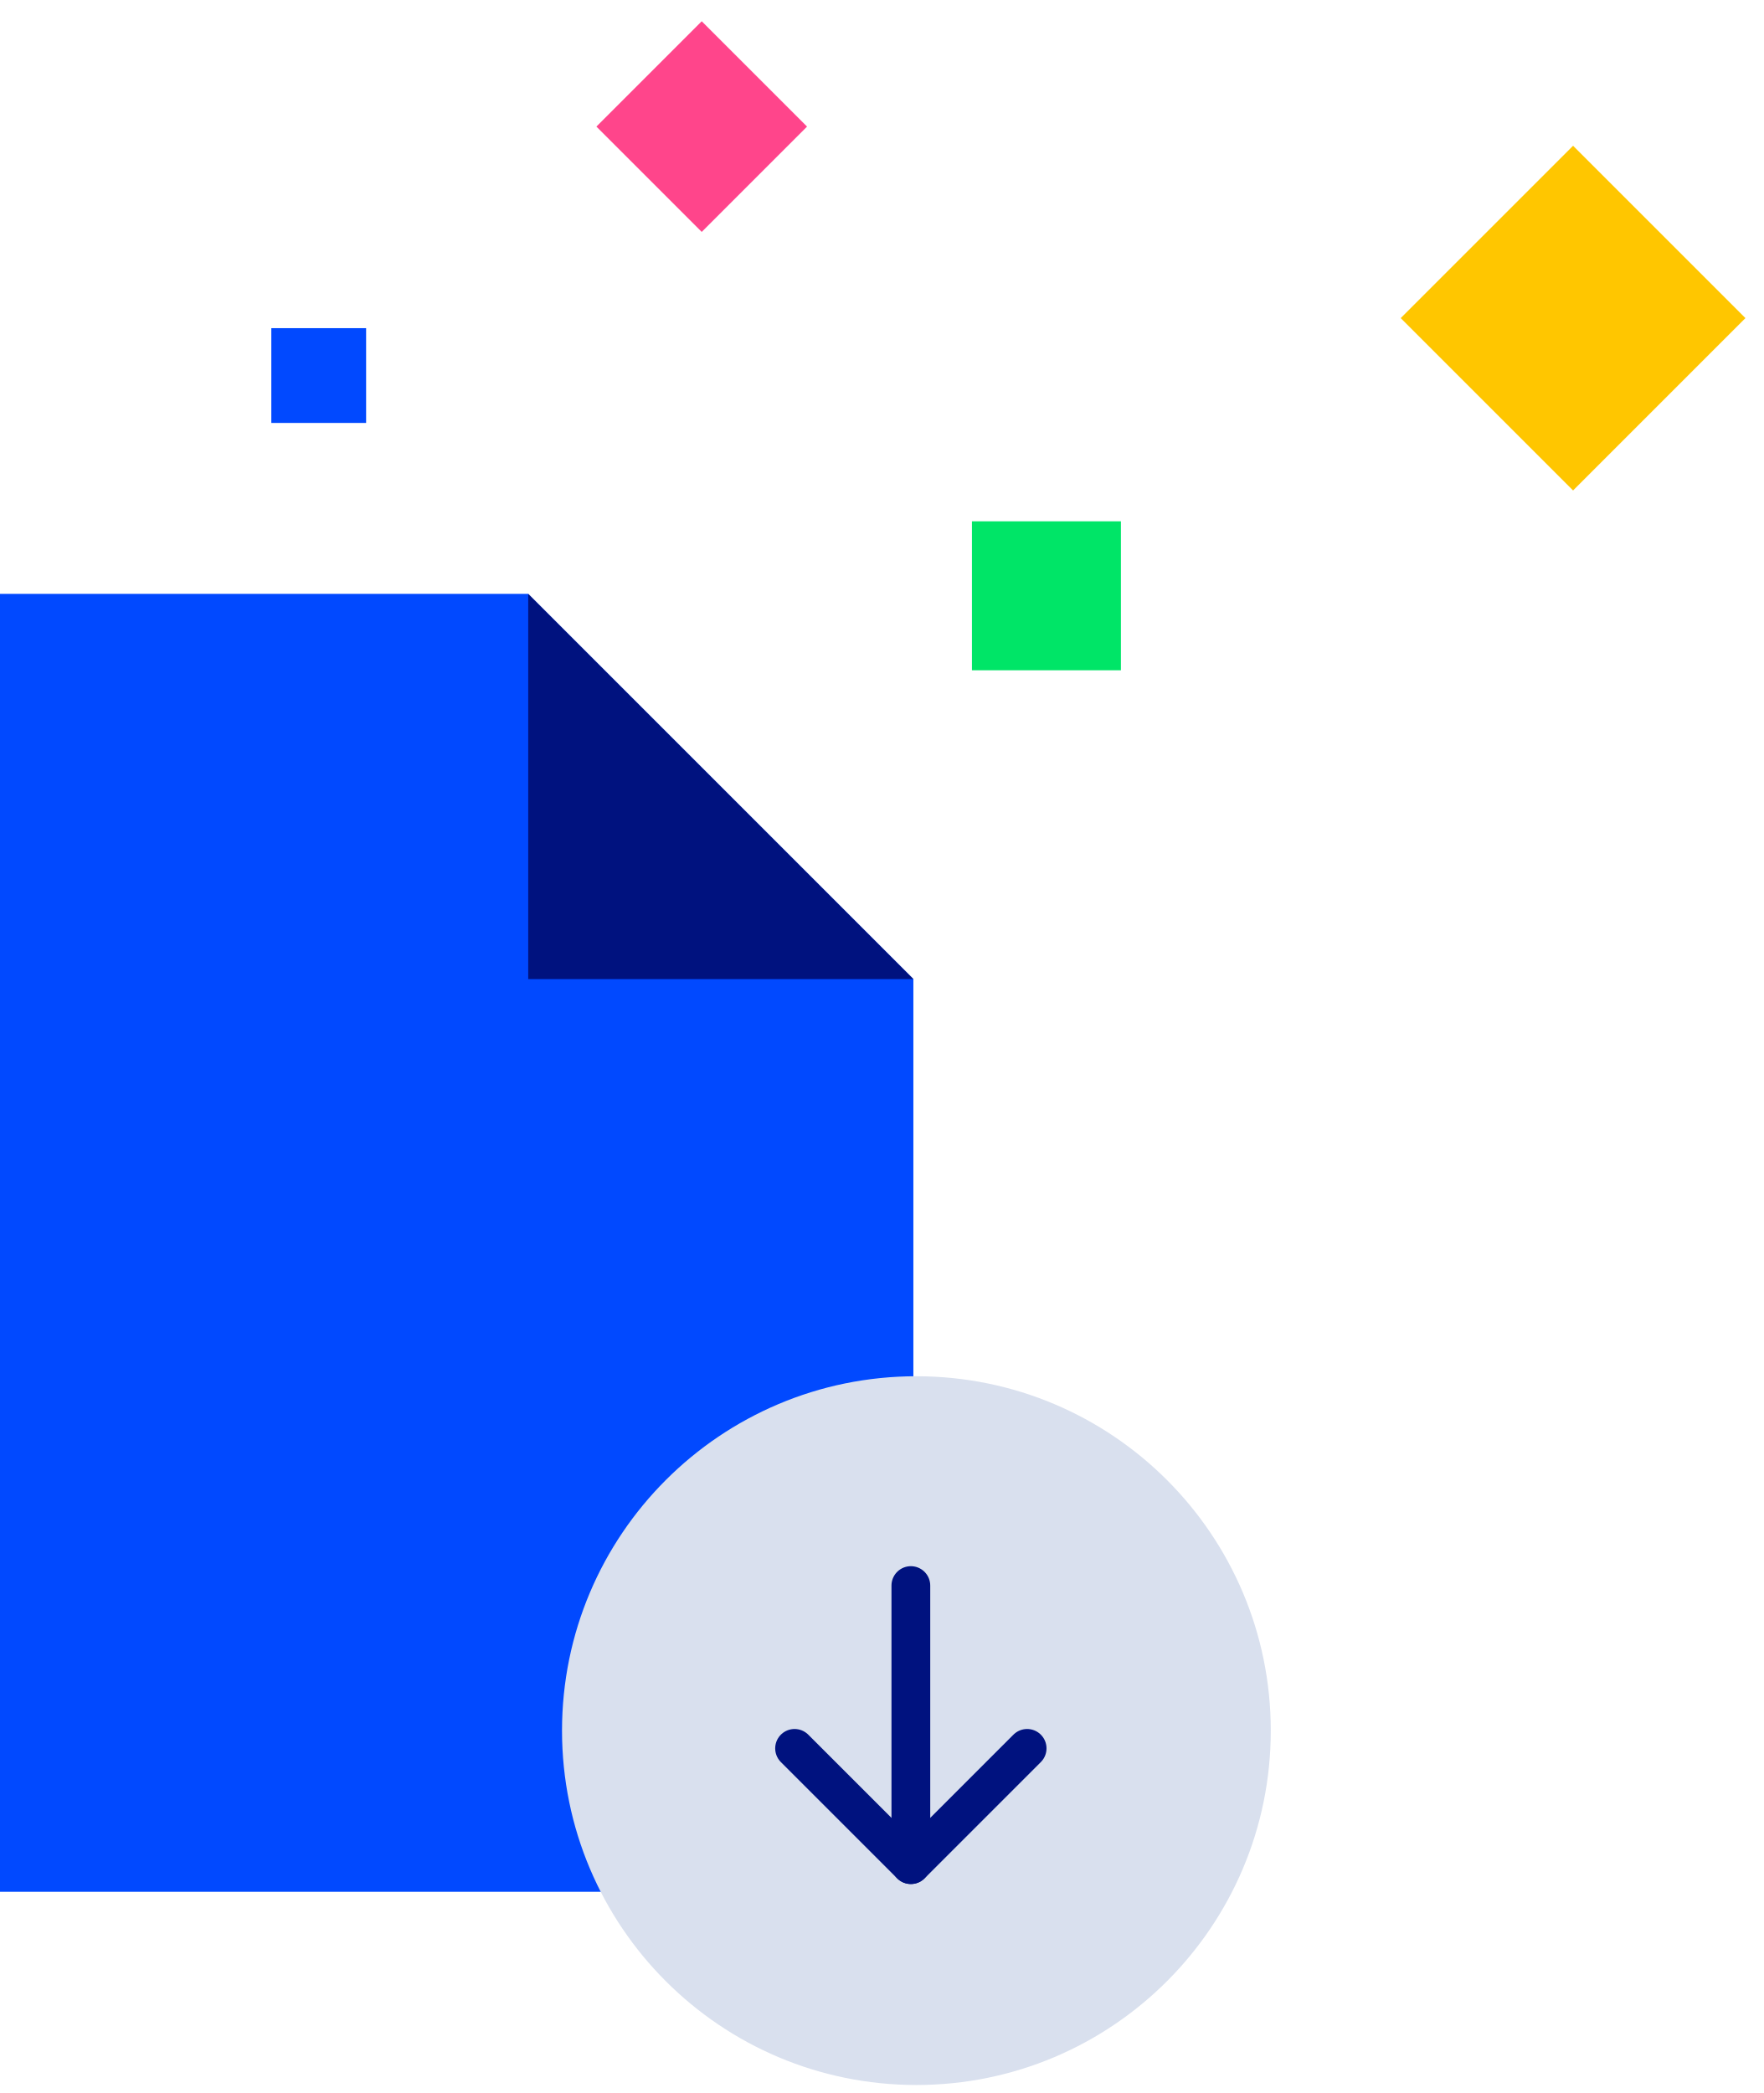
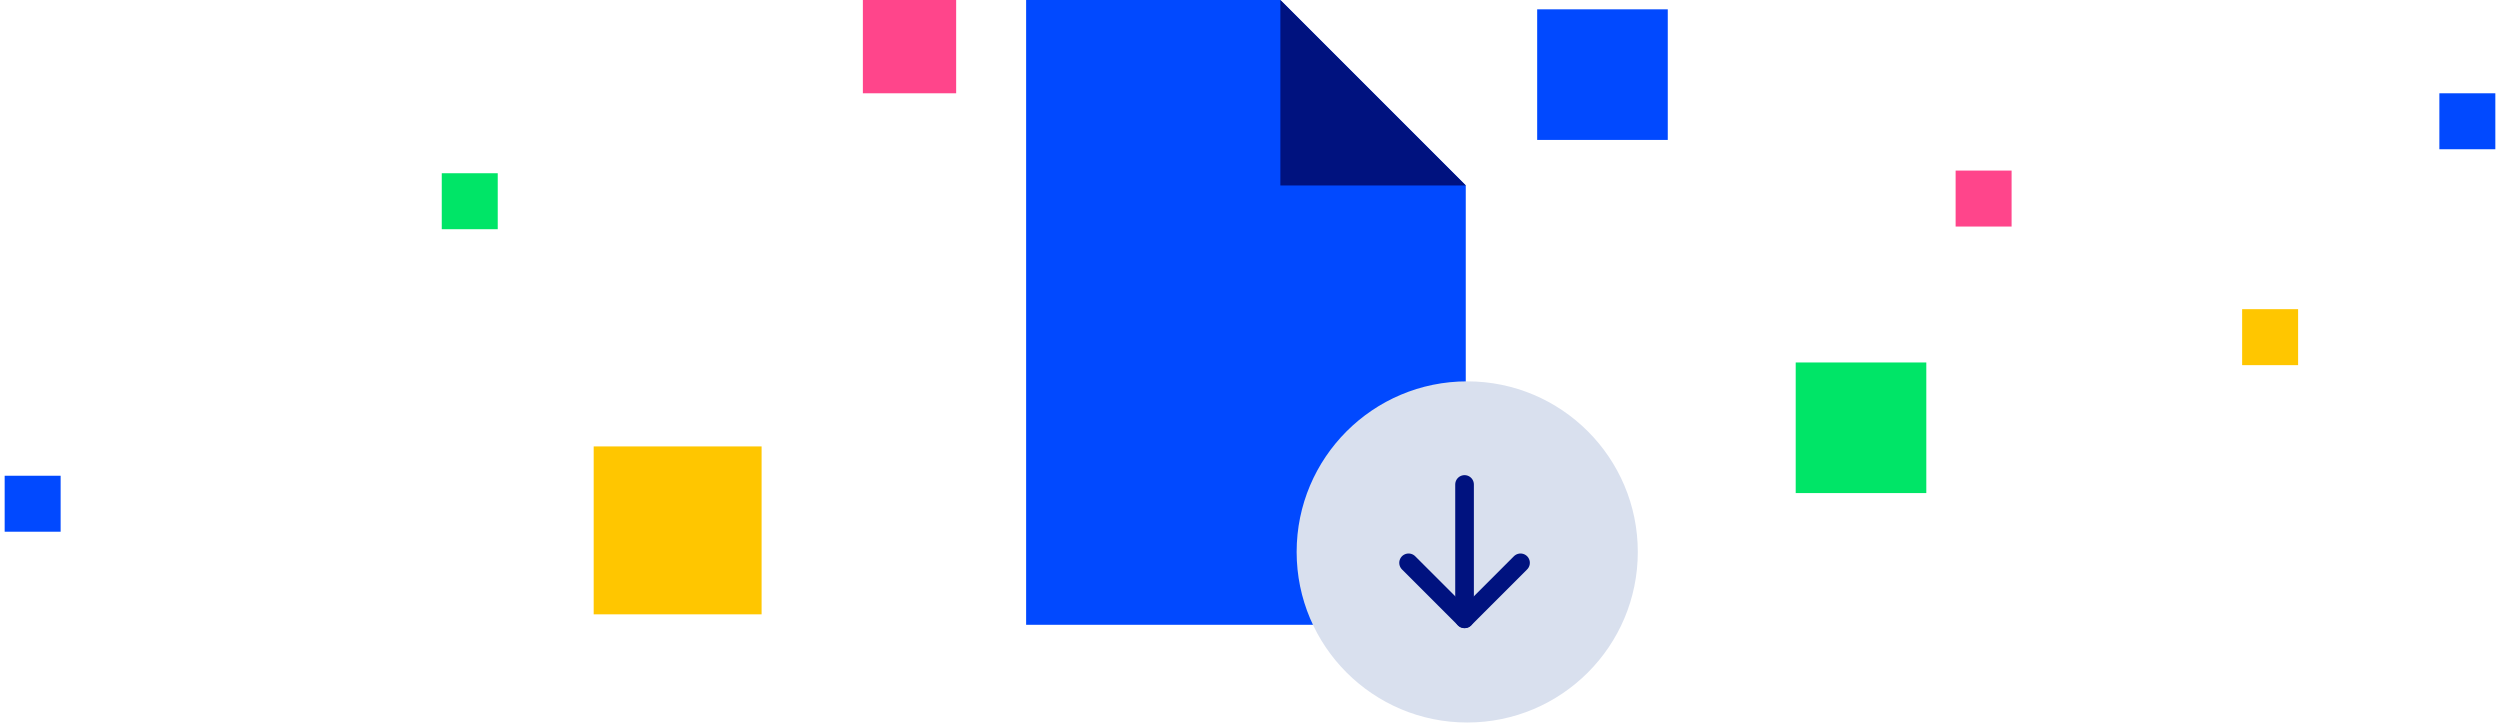
- <svg xmlns="http://www.w3.org/2000/svg" width="91" height="108" viewBox="0 0 91 108" fill="none">
-   <path fill-rule="evenodd" clip-rule="evenodd" d="M27.252 30.643L47.13 50.521V97.617H0V30.643L27.252 30.643Z" fill="#0149FF" />
-   <path fill-rule="evenodd" clip-rule="evenodd" d="M27.256 50.522L27.256 30.643L47.134 50.522L27.256 50.522Z" fill="#00127F" />
-   <path d="M72.277 16.414L81.171 25.308L90.064 16.414L81.171 7.521L72.277 16.414Z" fill="#FFC600" />
-   <path d="M50.152 26.9V34.586H57.839V26.9H50.152Z" fill="#00E567" />
-   <path d="M30.774 6.532L36.209 11.967L41.644 6.532L36.209 1.097L30.774 6.532Z" fill="#FF458B" />
-   <path d="M14 16.933V21.824H18.891V16.933H14Z" fill="#0149FF" />
-   <circle cx="47.286" cy="89.301" r="18.286" fill="#D9E0EE" />
-   <path d="M41 90.217L47 96.217L53 90.217" stroke="#00127F" stroke-width="2" stroke-linecap="round" stroke-linejoin="round" />
-   <path d="M47 96.216V81.816" stroke="#00127F" stroke-width="2" stroke-linecap="round" stroke-linejoin="round" />
+ <svg xmlns="http://www.w3.org/2000/svg" width="268" height="78" viewBox="0 0 268 78" fill="none">
+   <path fill-rule="evenodd" clip-rule="evenodd" d="M192.5 38.857H206.5V52.857H192.5V38.857Z" fill="#00E567" />
+   <path fill-rule="evenodd" clip-rule="evenodd" d="M92.5 0H102.5V10H92.5V0Z" fill="#FF458B" />
+   <path fill-rule="evenodd" clip-rule="evenodd" d="M209.643 18.286H215.643V24.286H209.643V18.286Z" fill="#FF458B" />
+   <path fill-rule="evenodd" clip-rule="evenodd" d="M47.357 18.571H53.357V24.571H47.357V18.571Z" fill="#00E567" />
+   <path fill-rule="evenodd" clip-rule="evenodd" d="M261.5 10H267.5V16H261.5V10Z" fill="#0149FF" />
+   <path fill-rule="evenodd" clip-rule="evenodd" d="M0.5 51H6.5V57H0.5V51Z" fill="#0149FF" />
+   <path fill-rule="evenodd" clip-rule="evenodd" d="M240.357 33.143H246.357V39.143H240.357V33.143Z" fill="#FFC600" />
+   <path fill-rule="evenodd" clip-rule="evenodd" d="M63.643 47.857H81.643V65.857H63.643V47.857Z" fill="#FFC600" />
+   <path fill-rule="evenodd" clip-rule="evenodd" d="M164.785 1H178.785V15H164.785V1Z" fill="#0149FF" />
+   <path fill-rule="evenodd" clip-rule="evenodd" d="M137.252 0.001L157.13 19.88V66.976H110V0.001L137.252 0.001Z" fill="#0149FF" />
+   <path fill-rule="evenodd" clip-rule="evenodd" d="M137.256 19.88V0.001L157.135 19.88L137.256 19.88Z" fill="#00127F" />
+   <circle cx="157.286" cy="59.167" r="18.286" fill="#D9E0EE" />
+   <path d="M151 60.335L157 66.335L163 60.335" stroke="#00127F" stroke-width="2" stroke-linecap="round" stroke-linejoin="round" />
+   <path d="M157 66.335V51.935" stroke="#00127F" stroke-width="2" stroke-linecap="round" stroke-linejoin="round" />
</svg>
